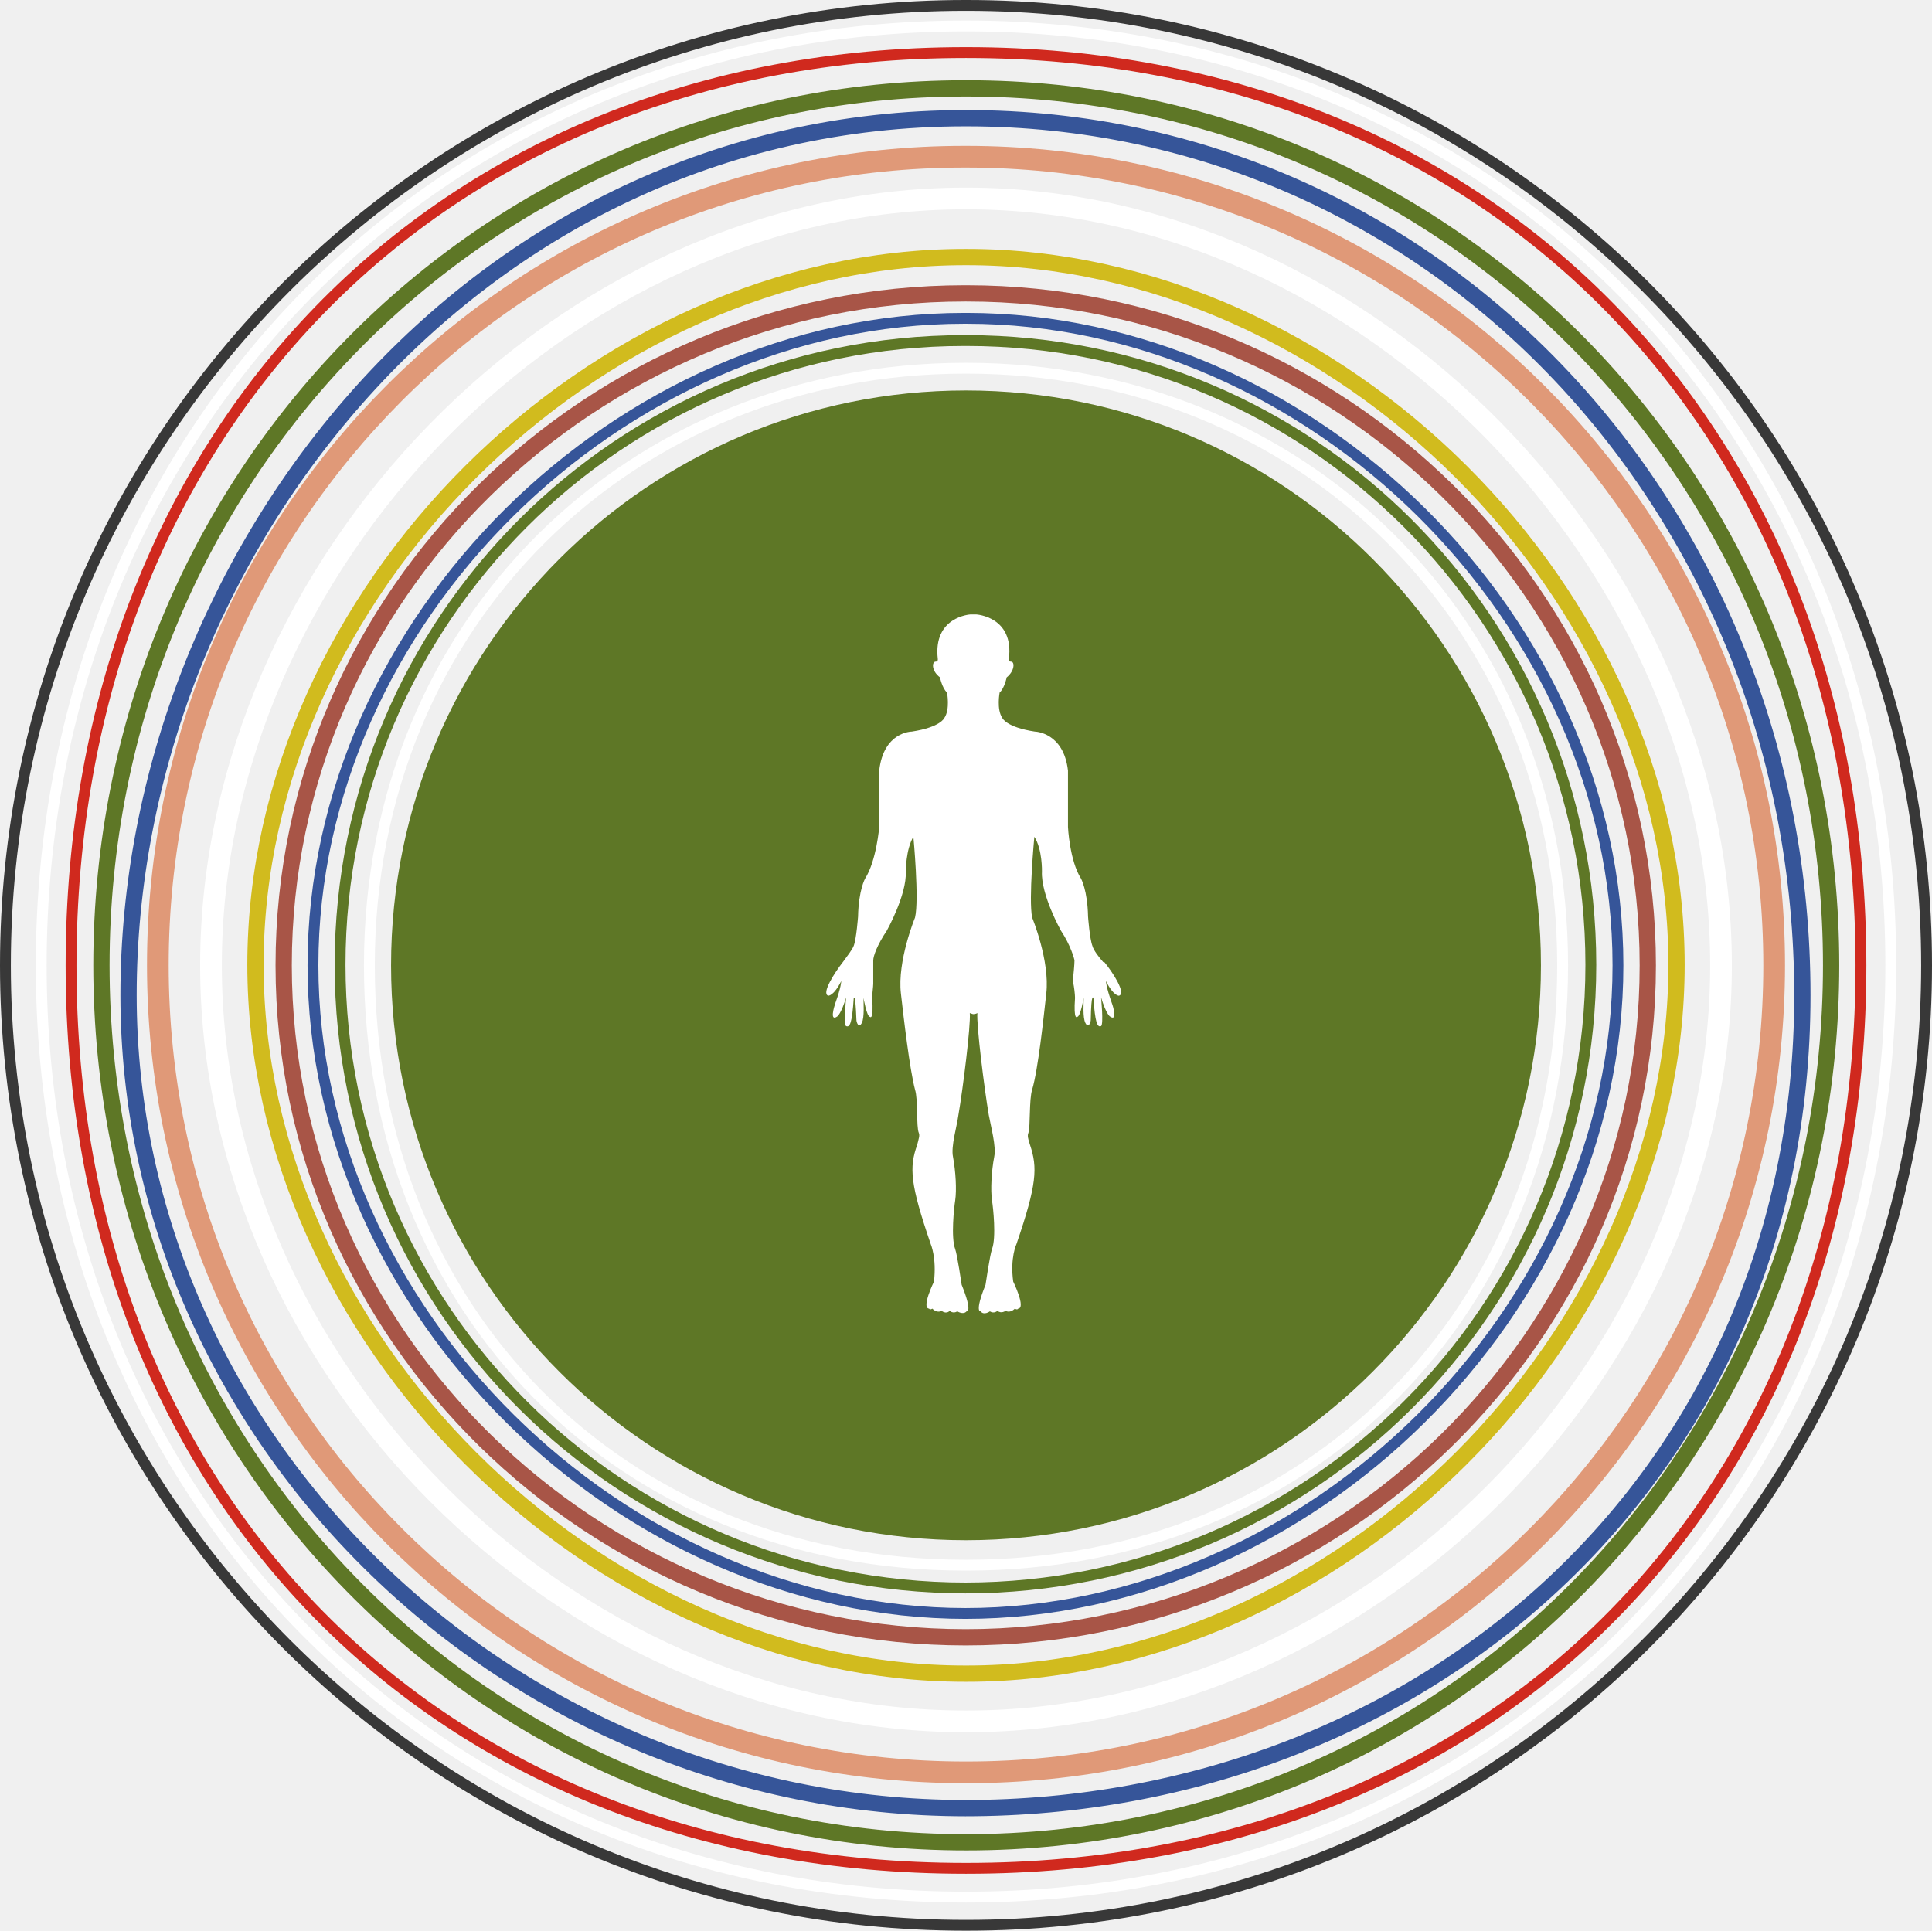
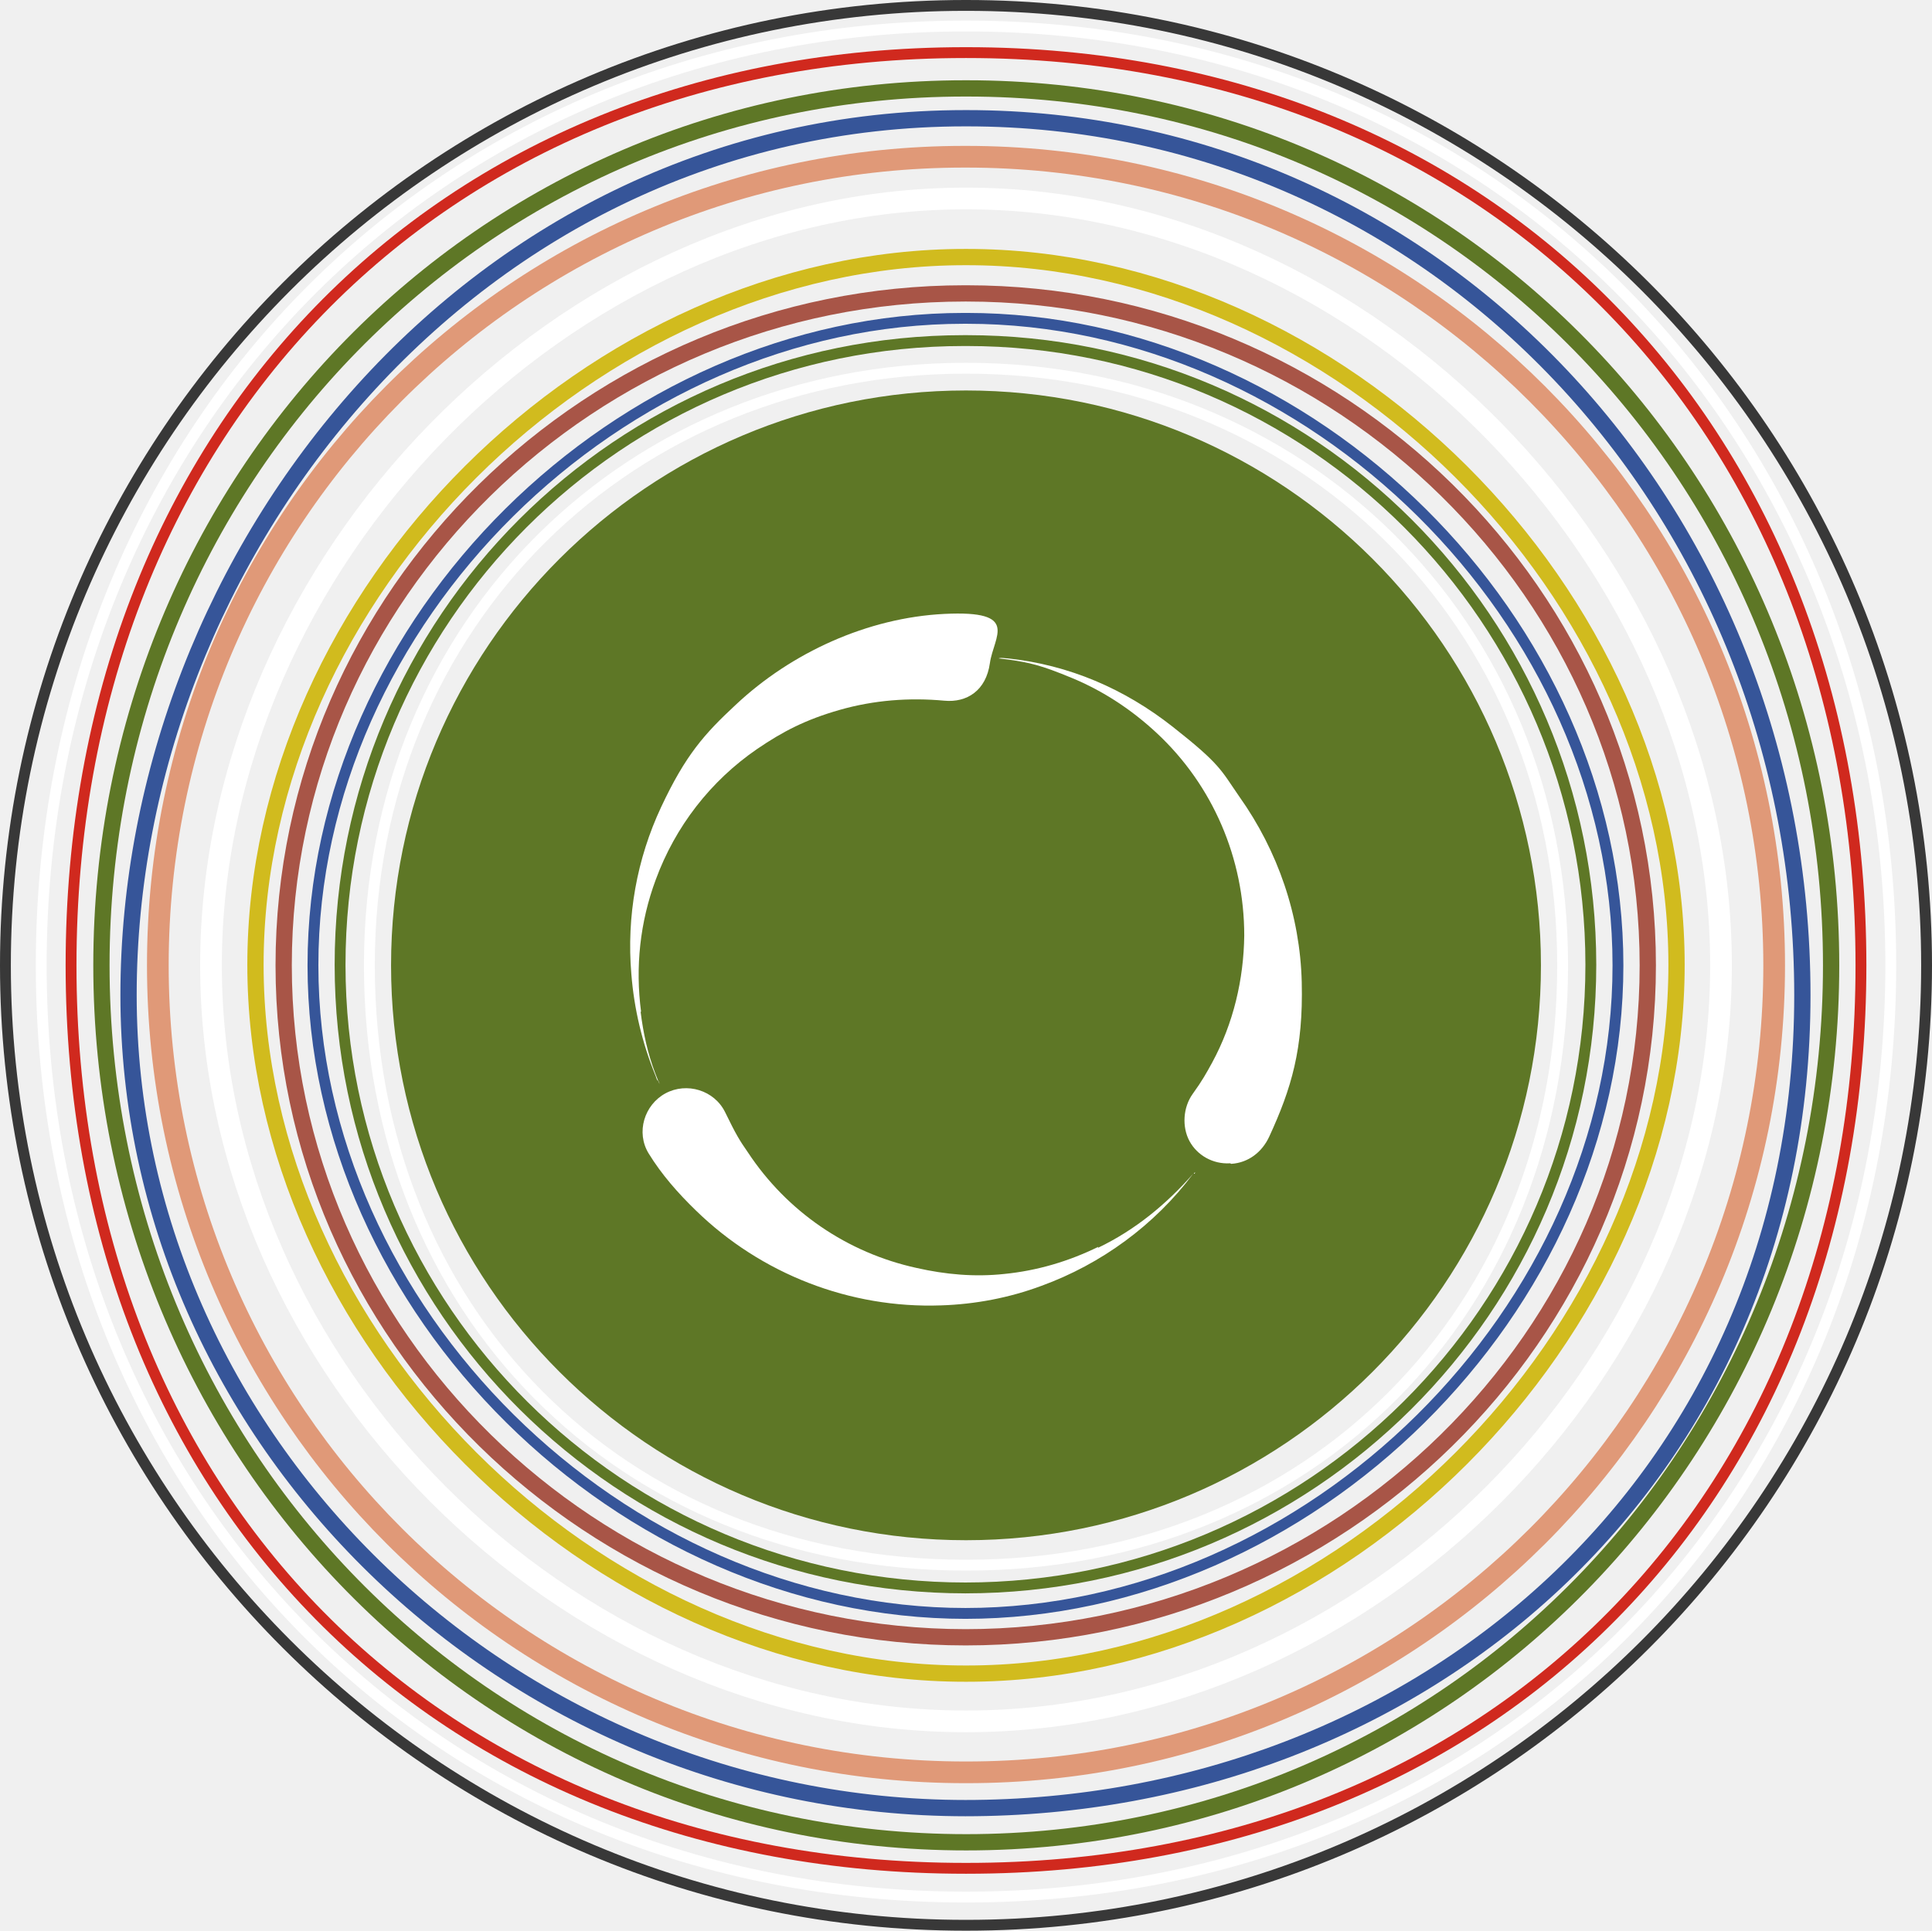
<svg xmlns="http://www.w3.org/2000/svg" id="Body" version="1.1" viewBox="0 0 356.2 356">
  <defs>
    <style>
      .st0 {
        stroke: #383838;
      }

      .st0, .st1, .st2, .st3, .st4, .st5, .st6, .st7, .st8, .st9, .st10 {
        fill: none;
        stroke-miterlimit: 10;
      }

      .st0, .st1, .st7, .st8, .st10 {
        stroke-width: 2px;
      }

      .st1, .st9 {
        stroke: #365599;
      }

      .st2 {
        stroke: #e09978;
      }

      .st2, .st4 {
        stroke-width: 4px;
      }

      .st11 {
        fill: #fff;
      }

      .st3, .st5, .st6, .st9 {
        stroke-width: 3px;
      }

      .st3, .st10 {
        stroke: #5e7726;
      }

      .st4, .st8 {
        stroke: #fff;
      }

      .st5 {
        stroke: #a85547;
      }

      .st6 {
        stroke: #d1bb1e;
      }

      .st7 {
        stroke: #d0291e;
      }

      .st12 {
        fill: #5e7726;
      }
    </style>
  </defs>
  <circle class="st12" cx="178.1" cy="178" r="106" />
-   <path id="human" class="st11" d="M203.4,177.4c-.8-.9-1.8-2.2-2-3-.5-1.3-.8-5.4-.8-5.4-.1-4.9-1.3-7-1.3-7-2.1-3.3-2.4-9.5-2.4-9.5v-10.4c-.8-7.1-6.1-7.2-6.1-7.2-5.3-.8-6-2.5-6-2.5-1.1-1.6-.5-4.7-.5-4.7.9-.8,1.3-2.8,1.3-2.8,1.5-1.2,1.5-2.9.8-2.9-.6,0-.4-.5-.4-.5,1-7.8-6-8.2-6-8.2h-1.1s-6.9.4-6,8.2c0,0,.1.5-.4.5-.7,0-.8,1.7.8,2.9,0,0,.4,2,1.3,2.8,0,0,.6,3.1-.5,4.7,0,0-.7,1.7-6,2.5,0,0-5.2,0-6,7.2v10.4c0,0-.5,6.2-2.6,9.5,0,0-1.2,2.1-1.3,7,0,0-.3,4.1-.8,5.4-.3.8-1.3,2-2,3-1.5,1.9-4,5.8-2.7,6.2,0,0,1,.1,2.4-2.7,0,0,0,1.1-1.1,4.1-.2.6-1.1,3.5.4,2.4,0,0,.7-.5,1.6-3.5,0,0-.5,5.1,0,5.3.7.3,1.1-.6,1.4-5.1,0,0,.3-1.4.5,4,0,.3.4,1.7,1,.5.5-1,.3-3.7.3-4.6,0,0,.6,3.5,1.2,3.5,0,0,.7.8.4-3.5,0-.7.2-2.1.2-2.6v-1.6c0,0,0-1.9,0-2.7s.7-2.8,2.5-5.5c0,0,3.7-6.6,3.5-10.9,0,0,0-4.1,1.4-6.4,0,0,1.1,11.6.3,14.9,0,0-3.3,8-2.6,14,.5,4.4,1.6,13.9,2.6,17.7.6,1.9.2,6.8.7,8,.2.5,0,1-.3,2.2-1.5,4.2-1.3,7.2,2.5,18.3,0,0,1.1,2.5.6,6.9,0,0-2.4,4.9-.9,5,0,0,.1.3.6,0,0,0,.8.9,1.7.4,0,0,.8.7,1.5,0,0,0,.6.6,1.4.1,0,0,1.1.7,1.7,0,0,0,1.2.3-.9-4.9,0,0-.8-5.5-1.2-6.6-.8-2.1-.2-7.7,0-8.9.3-2,.1-5.4-.4-8.1-.4-1.9.7-5.5,1-7.7.8-4.6,2.3-16.5,2.1-18.8l.6.2c.5,0,.8-.2.8-.2-.2,2.2,1.3,14.1,2.1,18.8.4,2.2,1.4,5.8,1,7.7-.5,2.6-.7,6.1-.4,8.1.2,1.2.8,6.8,0,8.9-.4,1.1-1.2,6.6-1.2,6.6-2.1,5.2-.9,4.9-.9,4.9.6.8,1.7,0,1.7,0,.8.5,1.4-.1,1.4-.1.7.6,1.5,0,1.5,0,.9.5,1.7-.4,1.7-.4.5.3.6,0,.6,0,1.5-.1-.9-5-.9-5-.6-4.4.6-6.9.6-6.9,3.8-11.1,3.9-14.1,2.5-18.3-.4-1.2-.5-1.7-.3-2.2.4-1.2.1-6.1.7-8,1.1-3.7,2.1-13.2,2.6-17.7.7-6-2.6-14-2.6-14-.7-3.3.4-14.9.4-14.9,1.5,2.3,1.4,6.4,1.4,6.4-.2,4.3,3.5,10.9,3.5,10.9,1.8,2.7,2.5,5.3,2.5,5.5,0,.8-.2,2.7-.2,2.7v1.6c.1.4.3,1.9.3,2.6-.3,4.3.4,3.5.4,3.5.6,0,1.2-3.5,1.2-3.5,0,.9-.2,3.6.3,4.6.6,1.2,1-.2,1-.5.1-5.5.5-4,.5-4,.3,4.4.7,5.4,1.4,5.1.5-.3,0-5.3,0-5.3.9,3,1.6,3.5,1.6,3.5,1.5,1.1.6-1.9.4-2.4-1.1-3.1-1.1-4.1-1.1-4.1,1.4,2.8,2.4,2.7,2.4,2.7,1.4-.4-1.2-4.4-2.7-6.2h0Z" />
-   <path class="st10" d="M178.2,62.8c63.6,0,115.1,51.6,115.1,115.1s-51.8,114.9-115.4,114.9h.2c-63.6,0-115.4-51.3-115.4-114.9s51.5-115.1,115.1-115.1h.2Z" />
-   <path class="st5" d="M178.2,54.1c68.7,0,125.6,55.5,125.6,123.9s-57.1,123.9-125.8,123.9h.1c-68.7,0-125.8-55.5-125.8-123.9s56.9-123.9,125.6-123.9c0,0,.2,0,.2,0Z" />
+   <path class="st10" d="M178.2,62.8c63.6,0,115.1,51.6,115.1,115.1s-51.8,114.9-115.4,114.9h.2c-63.6,0-115.4-51.3-115.4-114.9s51.5-115.1,115.1-115.1h.4Z" />
+   <path class="st5" d="M178.2,54.1c68.7,0,125.6,55.5,125.6,123.9s-57.1,123.9-125.8,123.9h.1c-68.7,0-125.8-55.5-125.8-123.9s56.9-123.9,125.6-123.9h.3Z" />
  <path class="st4" d="M178.2,36.6c74,0,139.1,67.4,139.1,141.4s-65.1,139.4-139.1,139.4h-.2c-74,0-139.1-65.4-139.1-139.4S104,36.6,178,36.6h.2Z" />
  <path class="st2" d="M178.2,326.8c82.2,0,148.9-66.6,148.9-148.8S260.3,28.9,178.1,28.9h-.3C95.5,28.9,29.1,95.7,29.1,178s66.7,148.8,148.9,148.8h.2Z" />
  <path class="st3" d="M178.2,16.3c89.3,0,159.4,72.4,159.4,161.7s-70.2,161.7-159.5,161.7h.1c-89.3,0-159.5-72.4-159.5-161.7S88.7,16.3,178,16.3h.2Z" />
  <path class="st0" d="M178.2,1c97.7,0,177,79.2,177,177s-79.2,177-177,177h-.2C80.2,355,1,275.7,1,178S80.2,1,178,1h.2Z" />
-   <path class="st8" d="M178.2,67.9c61.4,0,109.9,46.5,109.9,110.1s-46.4,110.6-109.9,110.6h-.2c-63.6,0-109.9-47-109.9-110.6s48.5-110.1,109.9-110.1h.2Z" />
-   <path class="st1" d="M178.2,58.7c63.6,0,120.1,55.7,120.1,119.3s-56.8,119.5-120.4,119.5h.2c-63.6,0-120.4-55.9-120.4-119.5s56.5-119.3,120.1-119.3h.2Z" />
+   <path class="st8" d="M178.2,67.9c61.4,0,109.9,46.5,109.9,110.1s-46.4,110.6-109.9,110.6h-.2c-63.6,0-109.9-47-109.9-110.6s48.5-110.1,109.9-110.1h.2,0Z" />
+   <path class="st1" d="M178.2,58.7c63.6,0,120.1,55.7,120.1,119.3s-56.8,119.5-120.4,119.5h.2c-63.6,0-120.4-55.9-120.4-119.5s56.5-119.3,120.1-119.3h.4Z" />
  <path class="st6" d="M178.2,47.4c68.7,0,130.9,62.1,130.9,130.5s-62.2,130.7-130.9,130.7h-.2c-68.7,0-130.9-62.3-130.9-130.7S109.3,47.4,178,47.4h.2Z" />
  <path class="st8" d="M178.2,4.8c97.7,0,170.4,75.4,170.4,173.2s-72.7,171.8-170.4,171.8h-.2c-97.7,0-170.4-74.1-170.4-171.8S80.2,4.8,178,4.8h.2Z" />
  <path class="st7" d="M178.2,9.7c97.7,0,164.9,70.6,164.9,168.3s-67.2,166.5-164.9,166.5h-.2c-97.7,0-164.9-68.8-164.9-166.5S80.2,9.7,178,9.7h.2Z" />
-   <path class="st9" d="M178.2,21.8c86.6,0,154.1,72.4,154.1,161.7s-70.5,149.9-154.4,149.9h.2c-84.8,0-154.4-68.4-154.4-149.9S87.4,21.8,178,21.8h.2,0Z" />
+   <path class="st9" d="M178.2,21.8c86.6,0,154.1,72.4,154.1,161.7s-70.5,149.9-154.4,149.9h.2c-84.8,0-154.4-68.4-154.4-149.9S87.4,21.8,178,21.8h.2Z" />
+   <path class="st11" d="M202.4,230.1c6.9-3.3,12.7-8.1,17.6-13.7-7.1,9.5-17,16.7-28,20.7-5.9,2.2-12.2,3.4-18.5,3.6-16.8.6-33.2-5.8-45.2-17.5-3.3-3.2-6.3-6.6-8.7-10.5s-.8-9,3.1-11.1,9-.6,11,3.5,2.6,5.1,4.2,7.4c7.2,10.9,18.3,18.5,31.1,21.3,5.3,1.2,10.7,1.7,16.2,1.1,6-.6,11.8-2.3,17.3-5Z" />
+   <path class="st11" d="M226.8,214.5c-3.2.2-6.1-1.5-7.5-4.1s-1.2-6.2.6-8.7,2.5-3.8,3.6-5.8c3.9-7.2,5.8-15.3,5.9-23.4,0-14.2-5.8-27.7-16.1-37.3-4.6-4.3-9.9-7.8-15.7-10.2s-7.7-2.8-11.8-3.4l-1.7-.2c.6-.2,1.1,0,1.7,0,11.3,1.2,21.5,5.6,30.4,12.6s8.9,8,12.3,12.9c7.1,10,11.2,21.9,11.5,34.2s-1.9,19.6-6,28.5c-1.3,2.8-3.8,4.8-7,5Z" />
+   <path class="st11" d="M118.1,186.5c.5,4,1.3,7.7,2.7,11.4s.5.8.5,1.4c-.3-.3-.3-.7-.5-1.1-2.4-5.9-3.9-12.2-4.4-18.6-.9-10.6,1-21.2,5.5-30.8s8-13.5,13.7-18.8c10.3-9.7,24.4-16.1,38.5-16.8s9.1,4.1,8.4,9.1-4.2,7.3-8.4,6.9c-6.5-.6-13-.1-19.3,1.7s-10.5,4-15.2,7.2c-8.6,5.9-15.1,14.3-18.7,24.1-2.9,7.8-3.8,16.1-2.7,24.4Z" />
+   <path class="st11" d="M220.3,216.3c-.1.3-.3,0-.1,0,0-.2.3,0,.1,0Z" />
</svg>
